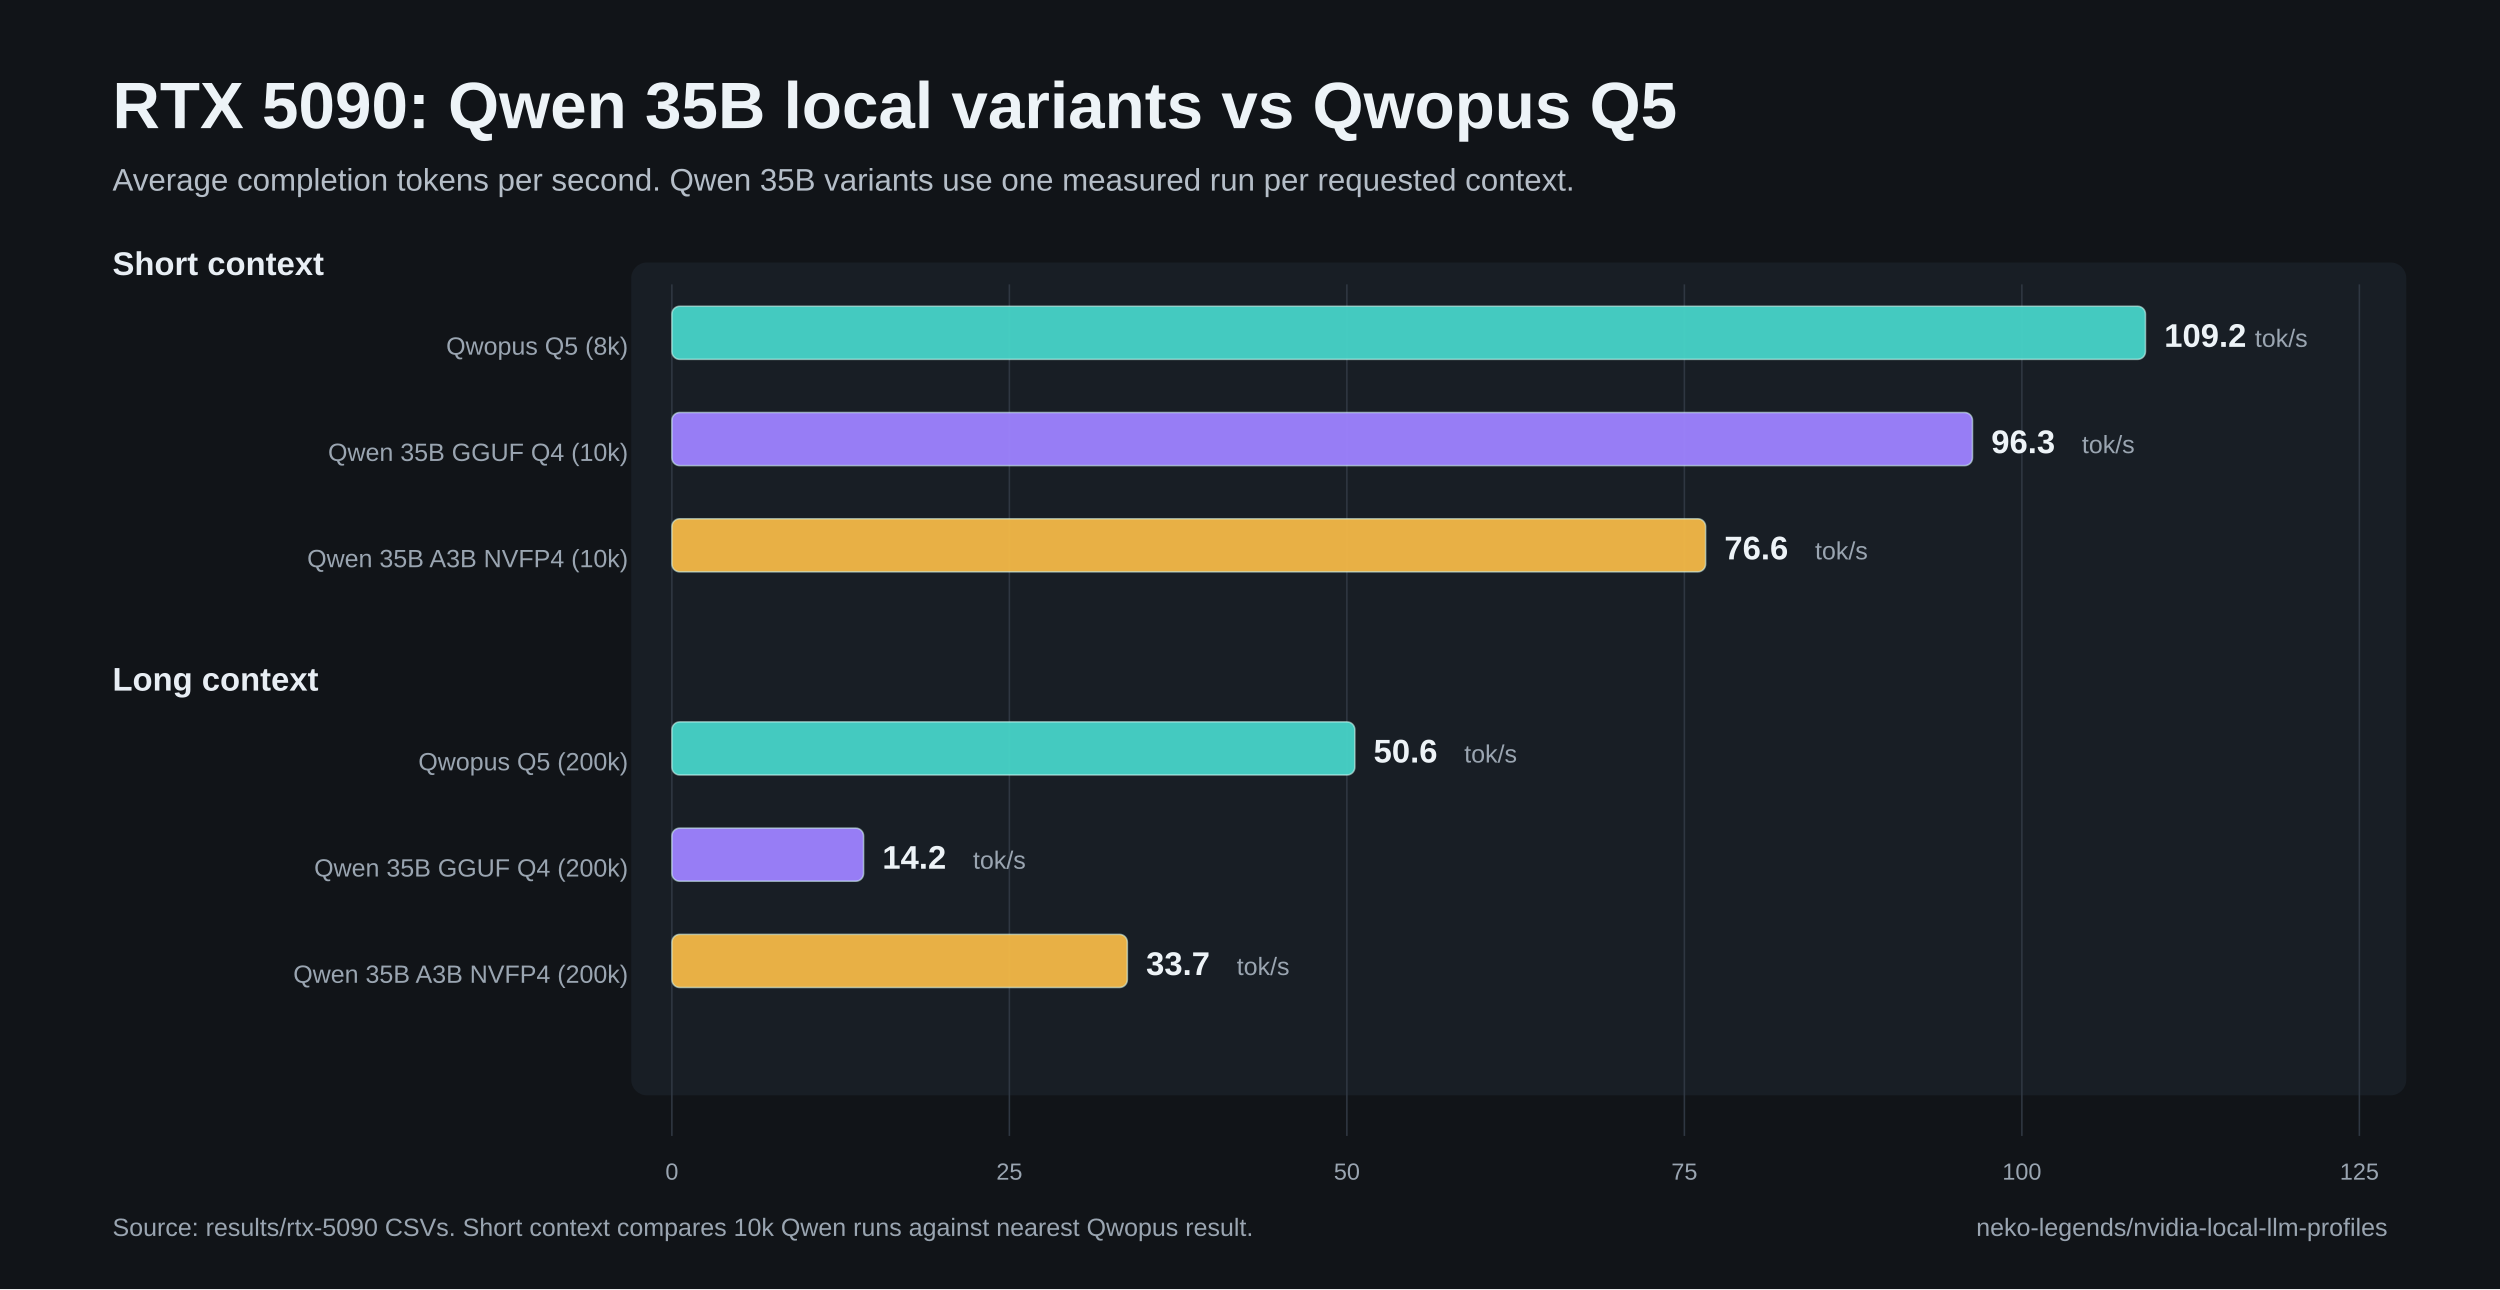
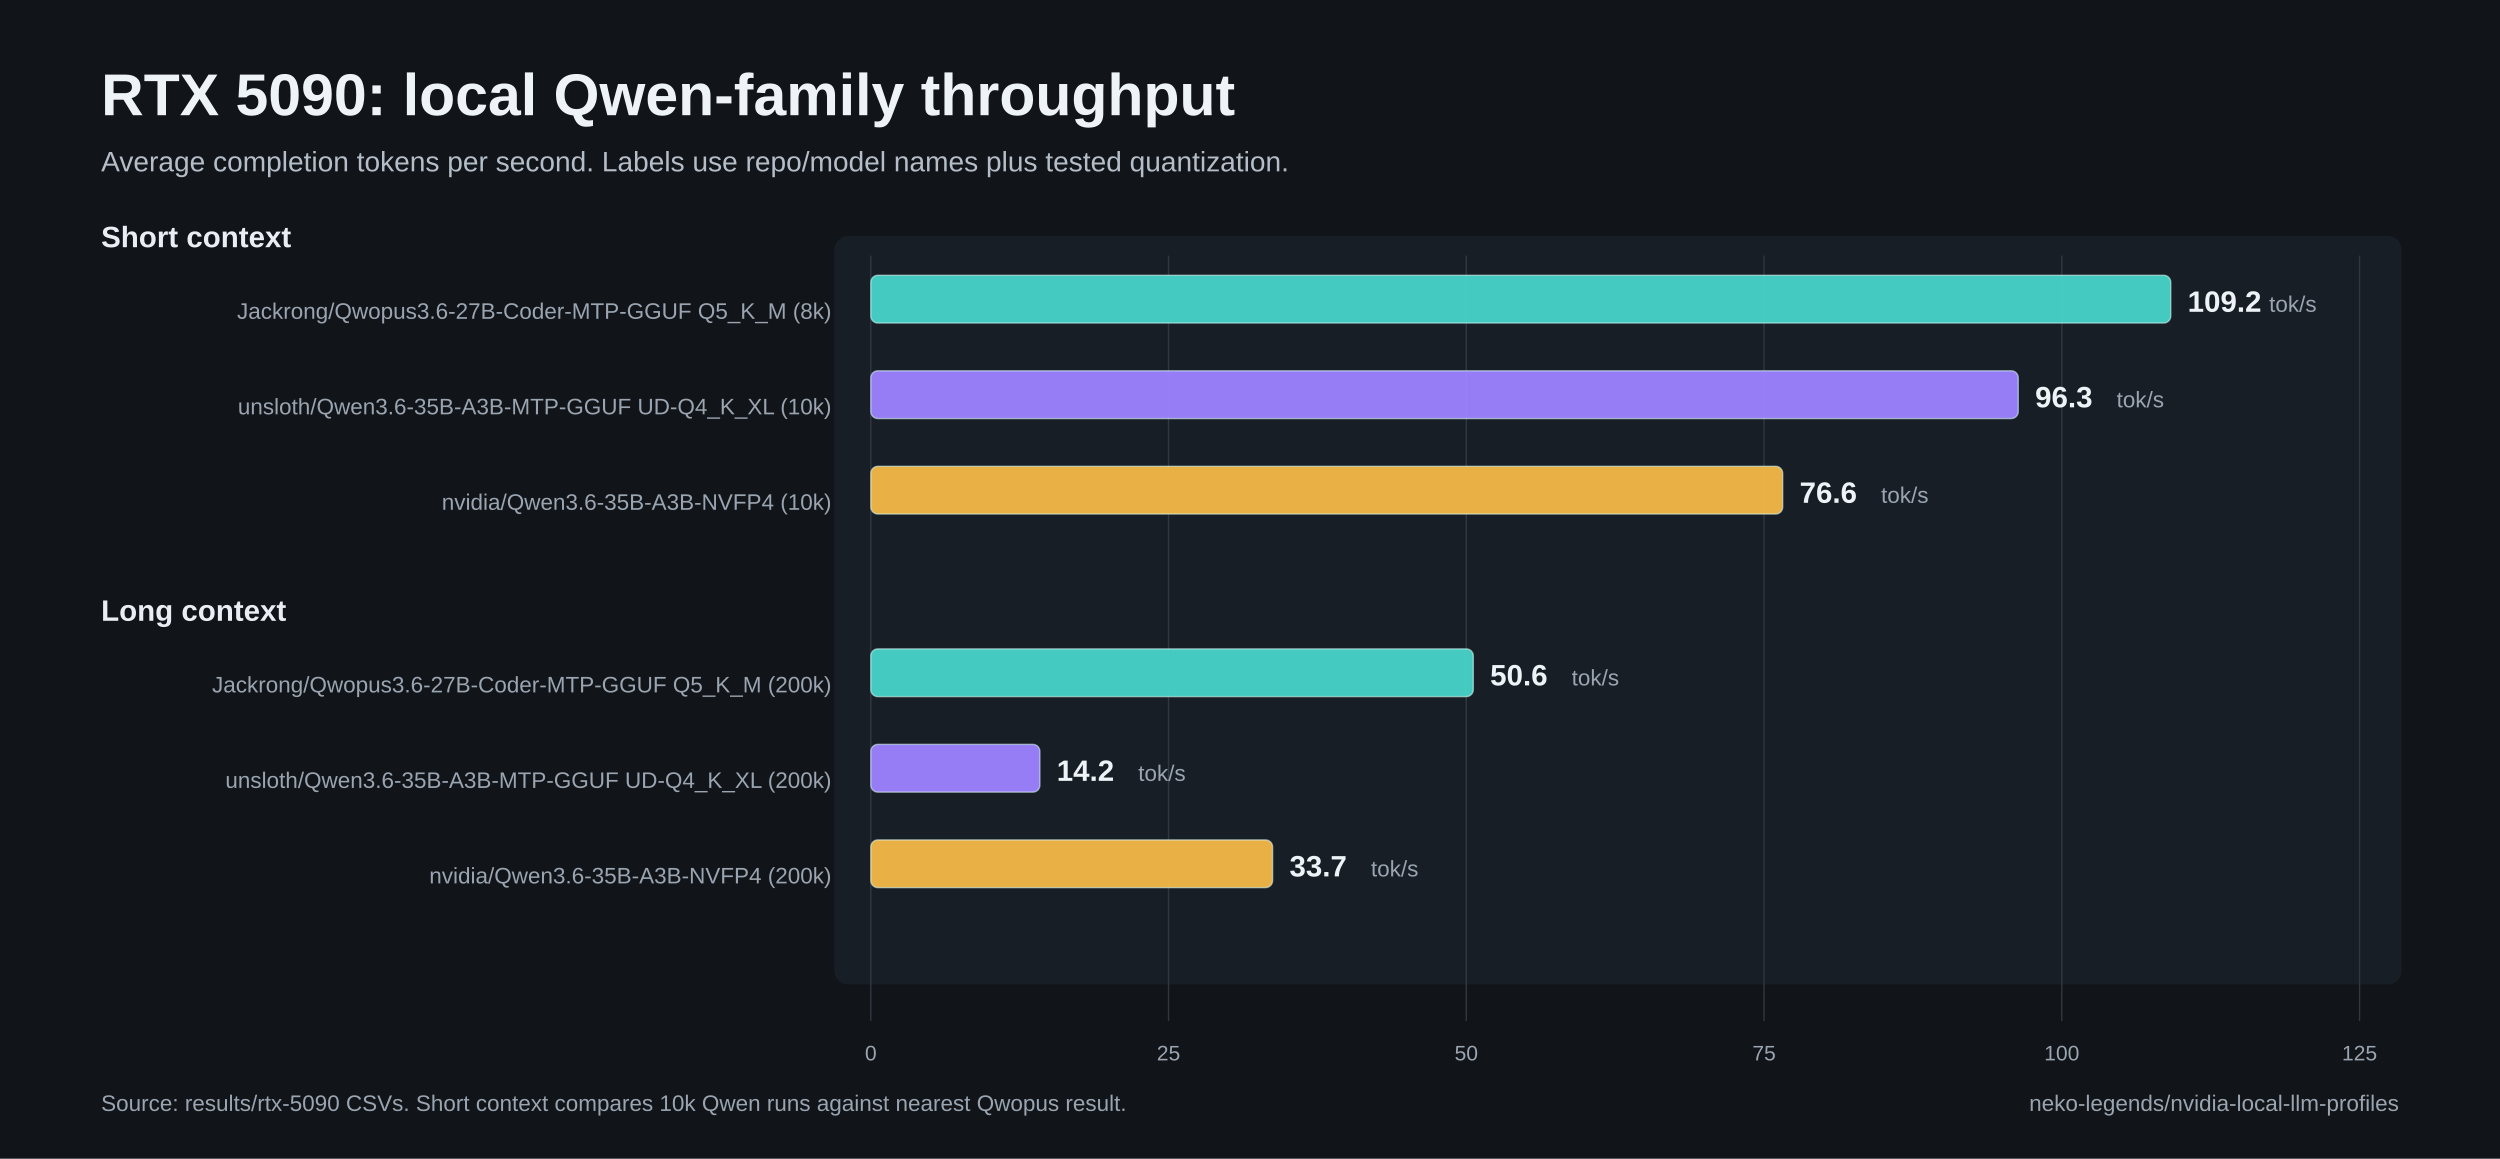
- <svg xmlns="http://www.w3.org/2000/svg" width="1600" height="825" viewBox="0 0 1600 825">
+ <svg xmlns="http://www.w3.org/2000/svg" width="1780" height="825" viewBox="0 0 1780 825">
  <style>
text{font-family:Segoe UI,Arial,sans-serif;letter-spacing:0}
.title{fill:#edf3f7;font-size:42px;font-weight:750}
.subtitle{fill:#b5bec8;font-size:20px}
.label{fill:#e8eef4;font-size:21px;font-weight:650}
.small{fill:#9aa5b1;font-size:16px}
.value{fill:#edf3f7;font-size:21px;font-weight:750}
.axis{fill:#9aa5b1;font-size:15px}
</style>
-   <rect width="1600" height="825" fill="#111418" />
-   <rect x="404" y="168" width="1136" height="533" rx="10" fill="#181e25" />
-   <text x="72.0" y="82.0" class="title">RTX 5090: Qwen 35B local variants vs Qwopus Q5</text>
-   <text x="72.0" y="122.0" class="subtitle">Average completion tokens per second. Qwen 35B variants use one measured run per requested context.</text>
-   <line x1="430.0" y1="182" x2="430.0" y2="727" stroke="#2f3742" stroke-width="1" />
-   <text x="430.0" y="755.0" class="axis" text-anchor="middle">0</text>
-   <line x1="646.0" y1="182" x2="646.0" y2="727" stroke="#2f3742" stroke-width="1" />
-   <text x="646.0" y="755.0" class="axis" text-anchor="middle">25</text>
-   <line x1="862.0" y1="182" x2="862.0" y2="727" stroke="#2f3742" stroke-width="1" />
-   <text x="862.0" y="755.0" class="axis" text-anchor="middle">50</text>
-   <line x1="1078.0" y1="182" x2="1078.0" y2="727" stroke="#2f3742" stroke-width="1" />
-   <text x="1078.0" y="755.0" class="axis" text-anchor="middle">75</text>
-   <line x1="1294.0" y1="182" x2="1294.0" y2="727" stroke="#2f3742" stroke-width="1" />
-   <text x="1294.0" y="755.0" class="axis" text-anchor="middle">100</text>
-   <line x1="1510.0" y1="182" x2="1510.0" y2="727" stroke="#2f3742" stroke-width="1" />
-   <text x="1510.0" y="755.0" class="axis" text-anchor="middle">125</text>
+   <rect width="1780" height="825" fill="#111418" />
+   <rect x="594" y="168" width="1116" height="533" rx="10" fill="#181e25" />
+   <text x="72.0" y="82.0" class="title">RTX 5090: local Qwen-family throughput</text>
+   <text x="72.0" y="122.0" class="subtitle">Average completion tokens per second. Labels use repo/model names plus tested quantization.</text>
+   <line x1="620.0" y1="182" x2="620.0" y2="727" stroke="#2f3742" stroke-width="1" />
+   <text x="620.0" y="755.0" class="axis" text-anchor="middle">0</text>
+   <line x1="832.0" y1="182" x2="832.0" y2="727" stroke="#2f3742" stroke-width="1" />
+   <text x="832.0" y="755.0" class="axis" text-anchor="middle">25</text>
+   <line x1="1044.0" y1="182" x2="1044.0" y2="727" stroke="#2f3742" stroke-width="1" />
+   <text x="1044.0" y="755.0" class="axis" text-anchor="middle">50</text>
+   <line x1="1256.0" y1="182" x2="1256.0" y2="727" stroke="#2f3742" stroke-width="1" />
+   <text x="1256.0" y="755.0" class="axis" text-anchor="middle">75</text>
+   <line x1="1468.0" y1="182" x2="1468.0" y2="727" stroke="#2f3742" stroke-width="1" />
+   <text x="1468.0" y="755.0" class="axis" text-anchor="middle">100</text>
+   <line x1="1680.0" y1="182" x2="1680.0" y2="727" stroke="#2f3742" stroke-width="1" />
+   <text x="1680.0" y="755.0" class="axis" text-anchor="middle">125</text>
  <text x="72.0" y="176.0" class="label">Short context</text>
-   <text x="402.0" y="227.0" class="small" text-anchor="end">Qwopus Q5 (8k)</text>
-   <rect x="430" y="196" width="943.1" height="34" rx="5" fill="#46d3c7" opacity="0.95" />
-   <rect x="430" y="196" width="943.1" height="34" rx="5" fill="none" stroke="#d9fff8" stroke-opacity="0.55" />
-   <text x="1385.1" y="222.0" class="value">109.2</text>
-   <text x="1443.1" y="222.0" class="small">tok/s</text>
-   <text x="402.0" y="295.0" class="small" text-anchor="end">Qwen 35B GGUF Q4 (10k)</text>
-   <rect x="430" y="264" width="832.4" height="34" rx="5" fill="#9d82ff" opacity="0.95" />
-   <rect x="430" y="264" width="832.4" height="34" rx="5" fill="none" stroke="#d9fff8" stroke-opacity="0.55" />
-   <text x="1274.4" y="290.0" class="value">96.3</text>
-   <text x="1332.4" y="290.0" class="small">tok/s</text>
-   <text x="402.0" y="363.0" class="small" text-anchor="end">Qwen 35B A3B NVFP4 (10k)</text>
-   <rect x="430" y="332" width="661.6" height="34" rx="5" fill="#f2b846" opacity="0.95" />
-   <rect x="430" y="332" width="661.6" height="34" rx="5" fill="none" stroke="#d9fff8" stroke-opacity="0.55" />
-   <text x="1103.6" y="358.0" class="value">76.6</text>
-   <text x="1161.6" y="358.0" class="small">tok/s</text>
+   <text x="592.0" y="227.0" class="small" text-anchor="end">Jackrong/Qwopus3.6-27B-Coder-MTP-GGUF Q5_K_M (8k)</text>
+   <rect x="620" y="196" width="925.6" height="34" rx="5" fill="#46d3c7" opacity="0.95" />
+   <rect x="620" y="196" width="925.6" height="34" rx="5" fill="none" stroke="#d9fff8" stroke-opacity="0.55" />
+   <text x="1557.6" y="222.0" class="value">109.2</text>
+   <text x="1615.6" y="222.0" class="small">tok/s</text>
+   <text x="592.0" y="295.0" class="small" text-anchor="end">unsloth/Qwen3.6-35B-A3B-MTP-GGUF UD-Q4_K_XL (10k)</text>
+   <rect x="620" y="264" width="817.0" height="34" rx="5" fill="#9d82ff" opacity="0.95" />
+   <rect x="620" y="264" width="817.0" height="34" rx="5" fill="none" stroke="#d9fff8" stroke-opacity="0.55" />
+   <text x="1449.0" y="290.0" class="value">96.3</text>
+   <text x="1507.0" y="290.0" class="small">tok/s</text>
+   <text x="592.0" y="363.0" class="small" text-anchor="end">nvidia/Qwen3.6-35B-A3B-NVFP4 (10k)</text>
+   <rect x="620" y="332" width="649.3" height="34" rx="5" fill="#f2b846" opacity="0.95" />
+   <rect x="620" y="332" width="649.3" height="34" rx="5" fill="none" stroke="#d9fff8" stroke-opacity="0.55" />
+   <text x="1281.3" y="358.0" class="value">76.6</text>
+   <text x="1339.3" y="358.0" class="small">tok/s</text>
  <text x="72.0" y="442.0" class="label">Long context</text>
-   <text x="402.0" y="493.0" class="small" text-anchor="end">Qwopus Q5 (200k)</text>
-   <rect x="430" y="462" width="437.1" height="34" rx="5" fill="#46d3c7" opacity="0.95" />
-   <rect x="430" y="462" width="437.1" height="34" rx="5" fill="none" stroke="#d9fff8" stroke-opacity="0.55" />
-   <text x="879.1" y="488.0" class="value">50.6</text>
-   <text x="937.1" y="488.0" class="small">tok/s</text>
-   <text x="402.0" y="561.0" class="small" text-anchor="end">Qwen 35B GGUF Q4 (200k)</text>
-   <rect x="430" y="530" width="122.7" height="34" rx="5" fill="#9d82ff" opacity="0.95" />
-   <rect x="430" y="530" width="122.7" height="34" rx="5" fill="none" stroke="#d9fff8" stroke-opacity="0.55" />
-   <text x="564.7" y="556.0" class="value">14.2</text>
-   <text x="622.7" y="556.0" class="small">tok/s</text>
-   <text x="402.0" y="629.0" class="small" text-anchor="end">Qwen 35B A3B NVFP4 (200k)</text>
-   <rect x="430" y="598" width="291.5" height="34" rx="5" fill="#f2b846" opacity="0.95" />
-   <rect x="430" y="598" width="291.5" height="34" rx="5" fill="none" stroke="#d9fff8" stroke-opacity="0.55" />
-   <text x="733.5" y="624.0" class="value">33.7</text>
-   <text x="791.5" y="624.0" class="small">tok/s</text>
+   <text x="592.0" y="493.0" class="small" text-anchor="end">Jackrong/Qwopus3.6-27B-Coder-MTP-GGUF Q5_K_M (200k)</text>
+   <rect x="620" y="462" width="429.0" height="34" rx="5" fill="#46d3c7" opacity="0.95" />
+   <rect x="620" y="462" width="429.0" height="34" rx="5" fill="none" stroke="#d9fff8" stroke-opacity="0.55" />
+   <text x="1061.0" y="488.0" class="value">50.6</text>
+   <text x="1119.0" y="488.0" class="small">tok/s</text>
+   <text x="592.0" y="561.0" class="small" text-anchor="end">unsloth/Qwen3.6-35B-A3B-MTP-GGUF UD-Q4_K_XL (200k)</text>
+   <rect x="620" y="530" width="120.4" height="34" rx="5" fill="#9d82ff" opacity="0.95" />
+   <rect x="620" y="530" width="120.4" height="34" rx="5" fill="none" stroke="#d9fff8" stroke-opacity="0.55" />
+   <text x="752.4" y="556.0" class="value">14.2</text>
+   <text x="810.4" y="556.0" class="small">tok/s</text>
+   <text x="592.0" y="629.0" class="small" text-anchor="end">nvidia/Qwen3.6-35B-A3B-NVFP4 (200k)</text>
+   <rect x="620" y="598" width="286.1" height="34" rx="5" fill="#f2b846" opacity="0.95" />
+   <rect x="620" y="598" width="286.1" height="34" rx="5" fill="none" stroke="#d9fff8" stroke-opacity="0.55" />
+   <text x="918.1" y="624.0" class="value">33.7</text>
+   <text x="976.1" y="624.0" class="small">tok/s</text>
  <text x="72.0" y="791.0" class="small">Source: results/rtx-5090 CSVs. Short context compares 10k Qwen runs against nearest Qwopus result.</text>
-   <text x="1528.0" y="791.0" class="small" text-anchor="end">neko-legends/nvidia-local-llm-profiles</text>
+   <text x="1708.0" y="791.0" class="small" text-anchor="end">neko-legends/nvidia-local-llm-profiles</text>
</svg>
